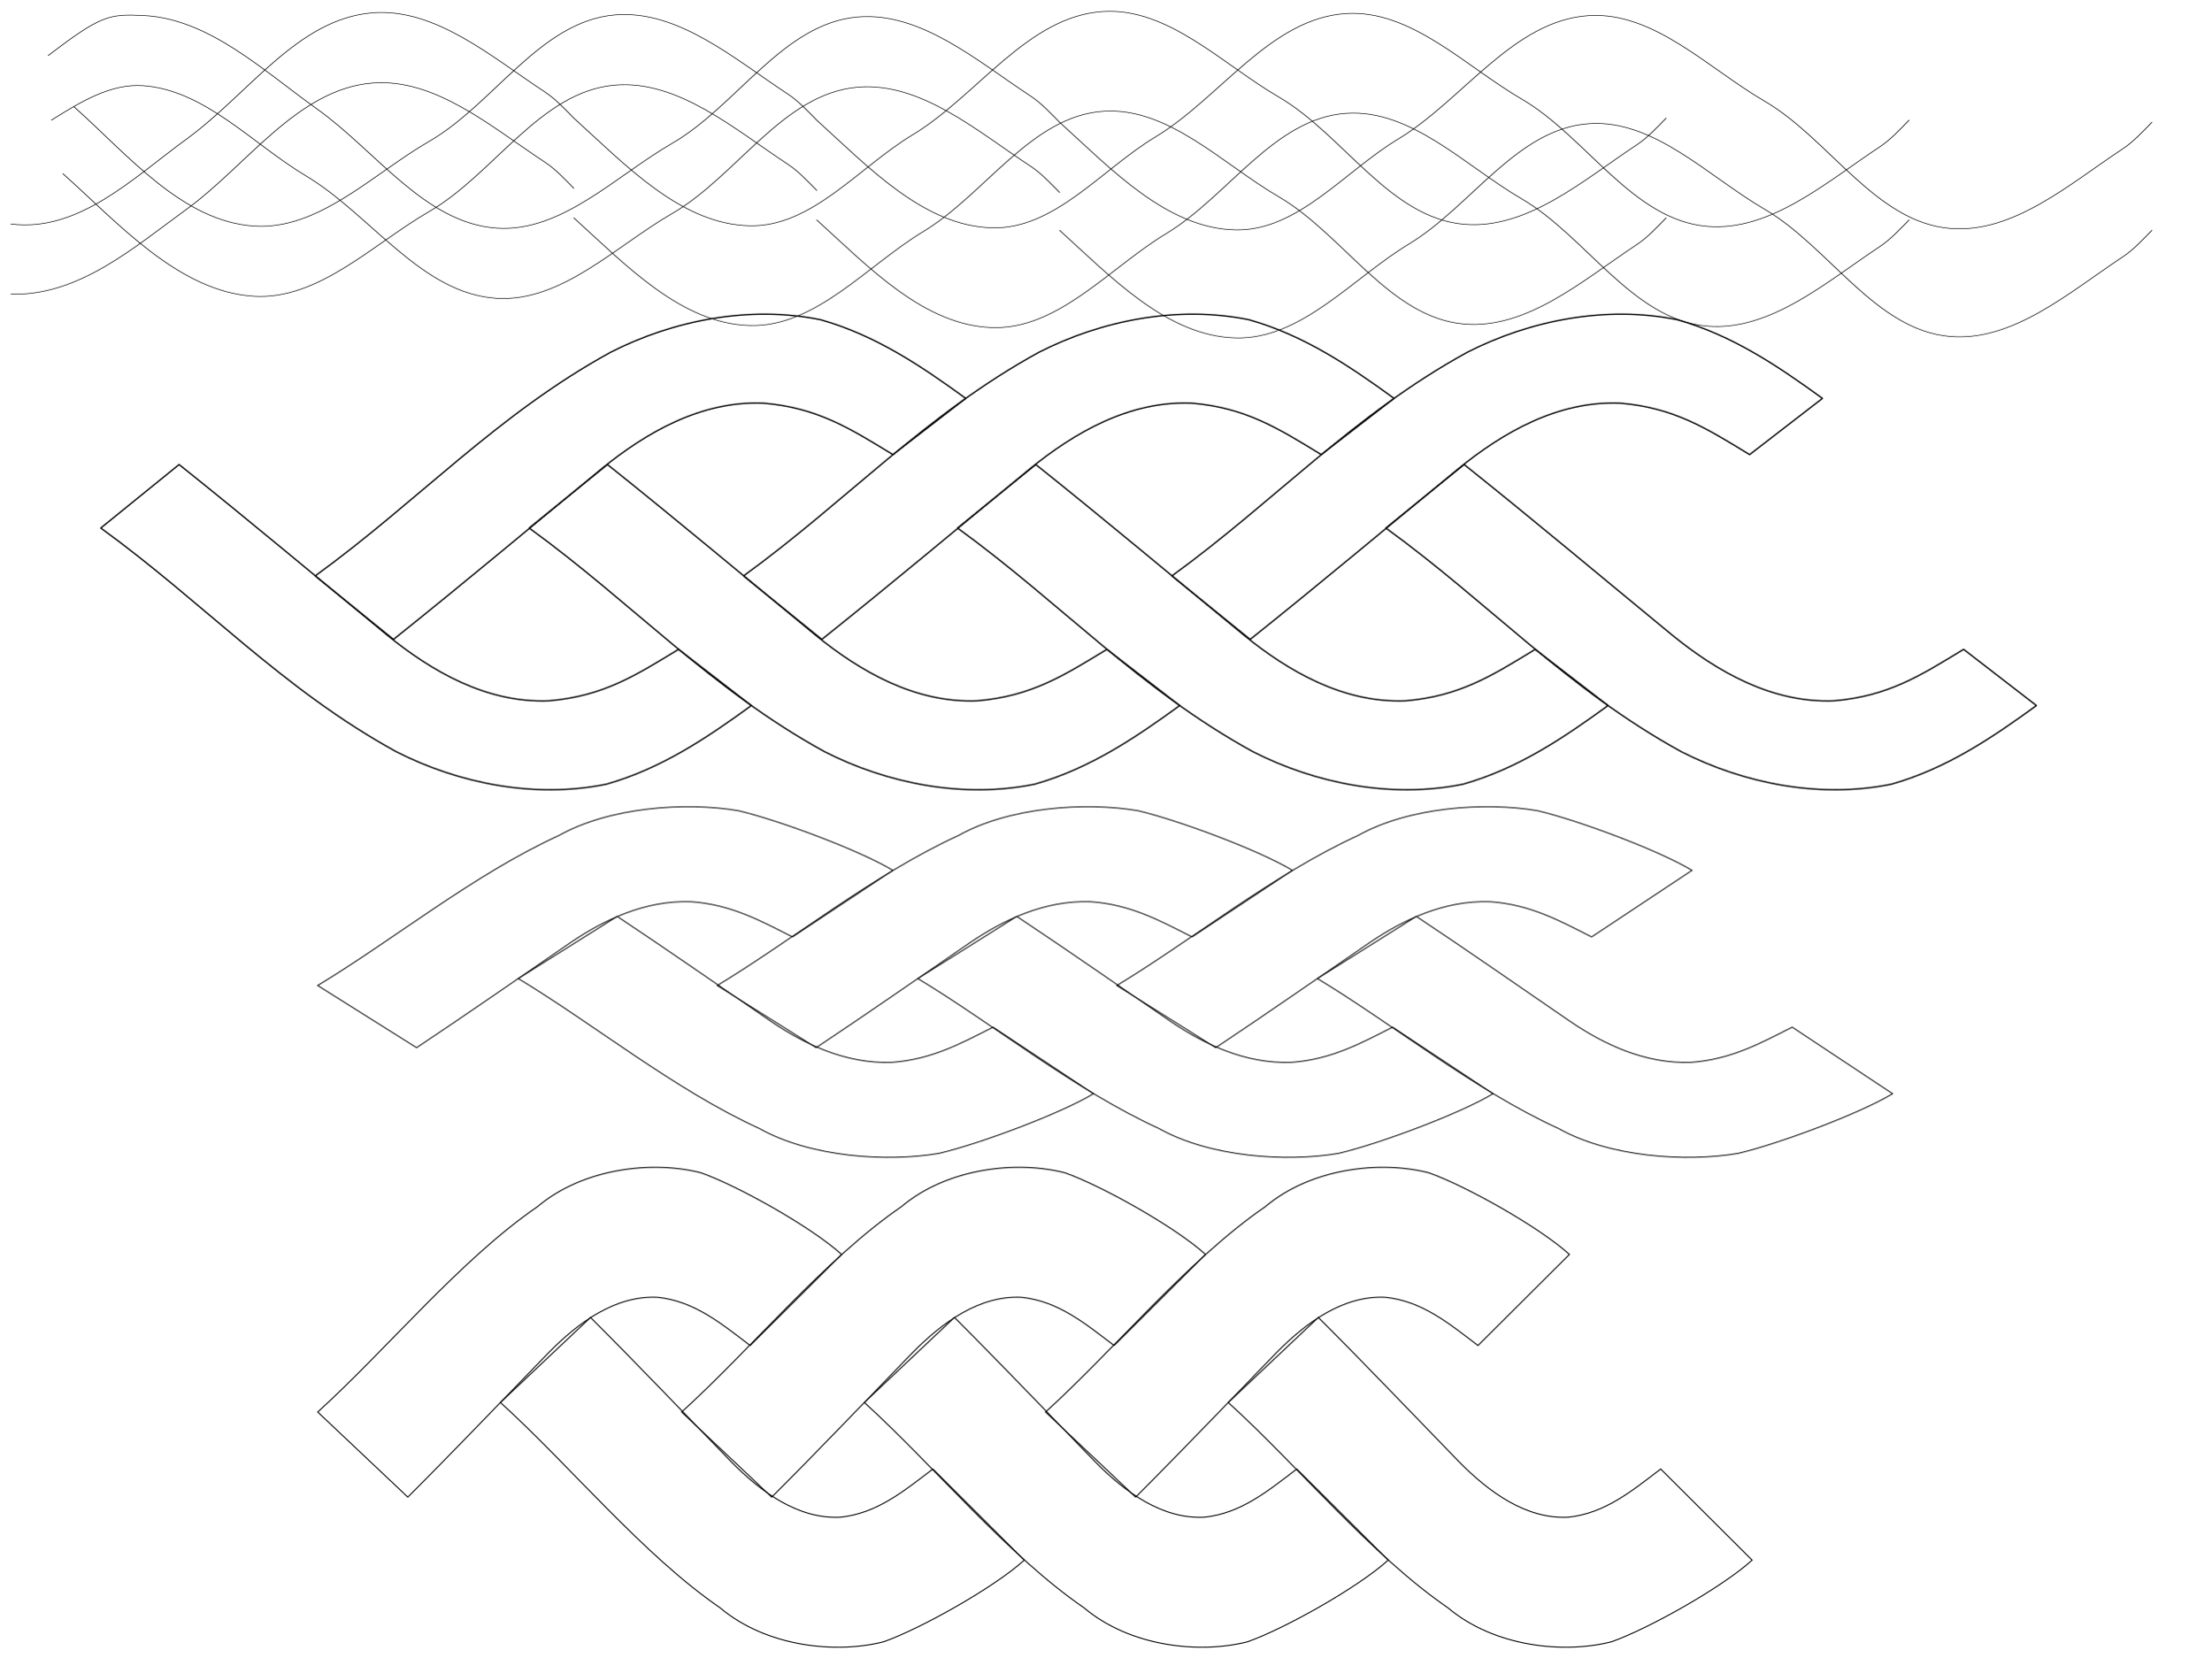
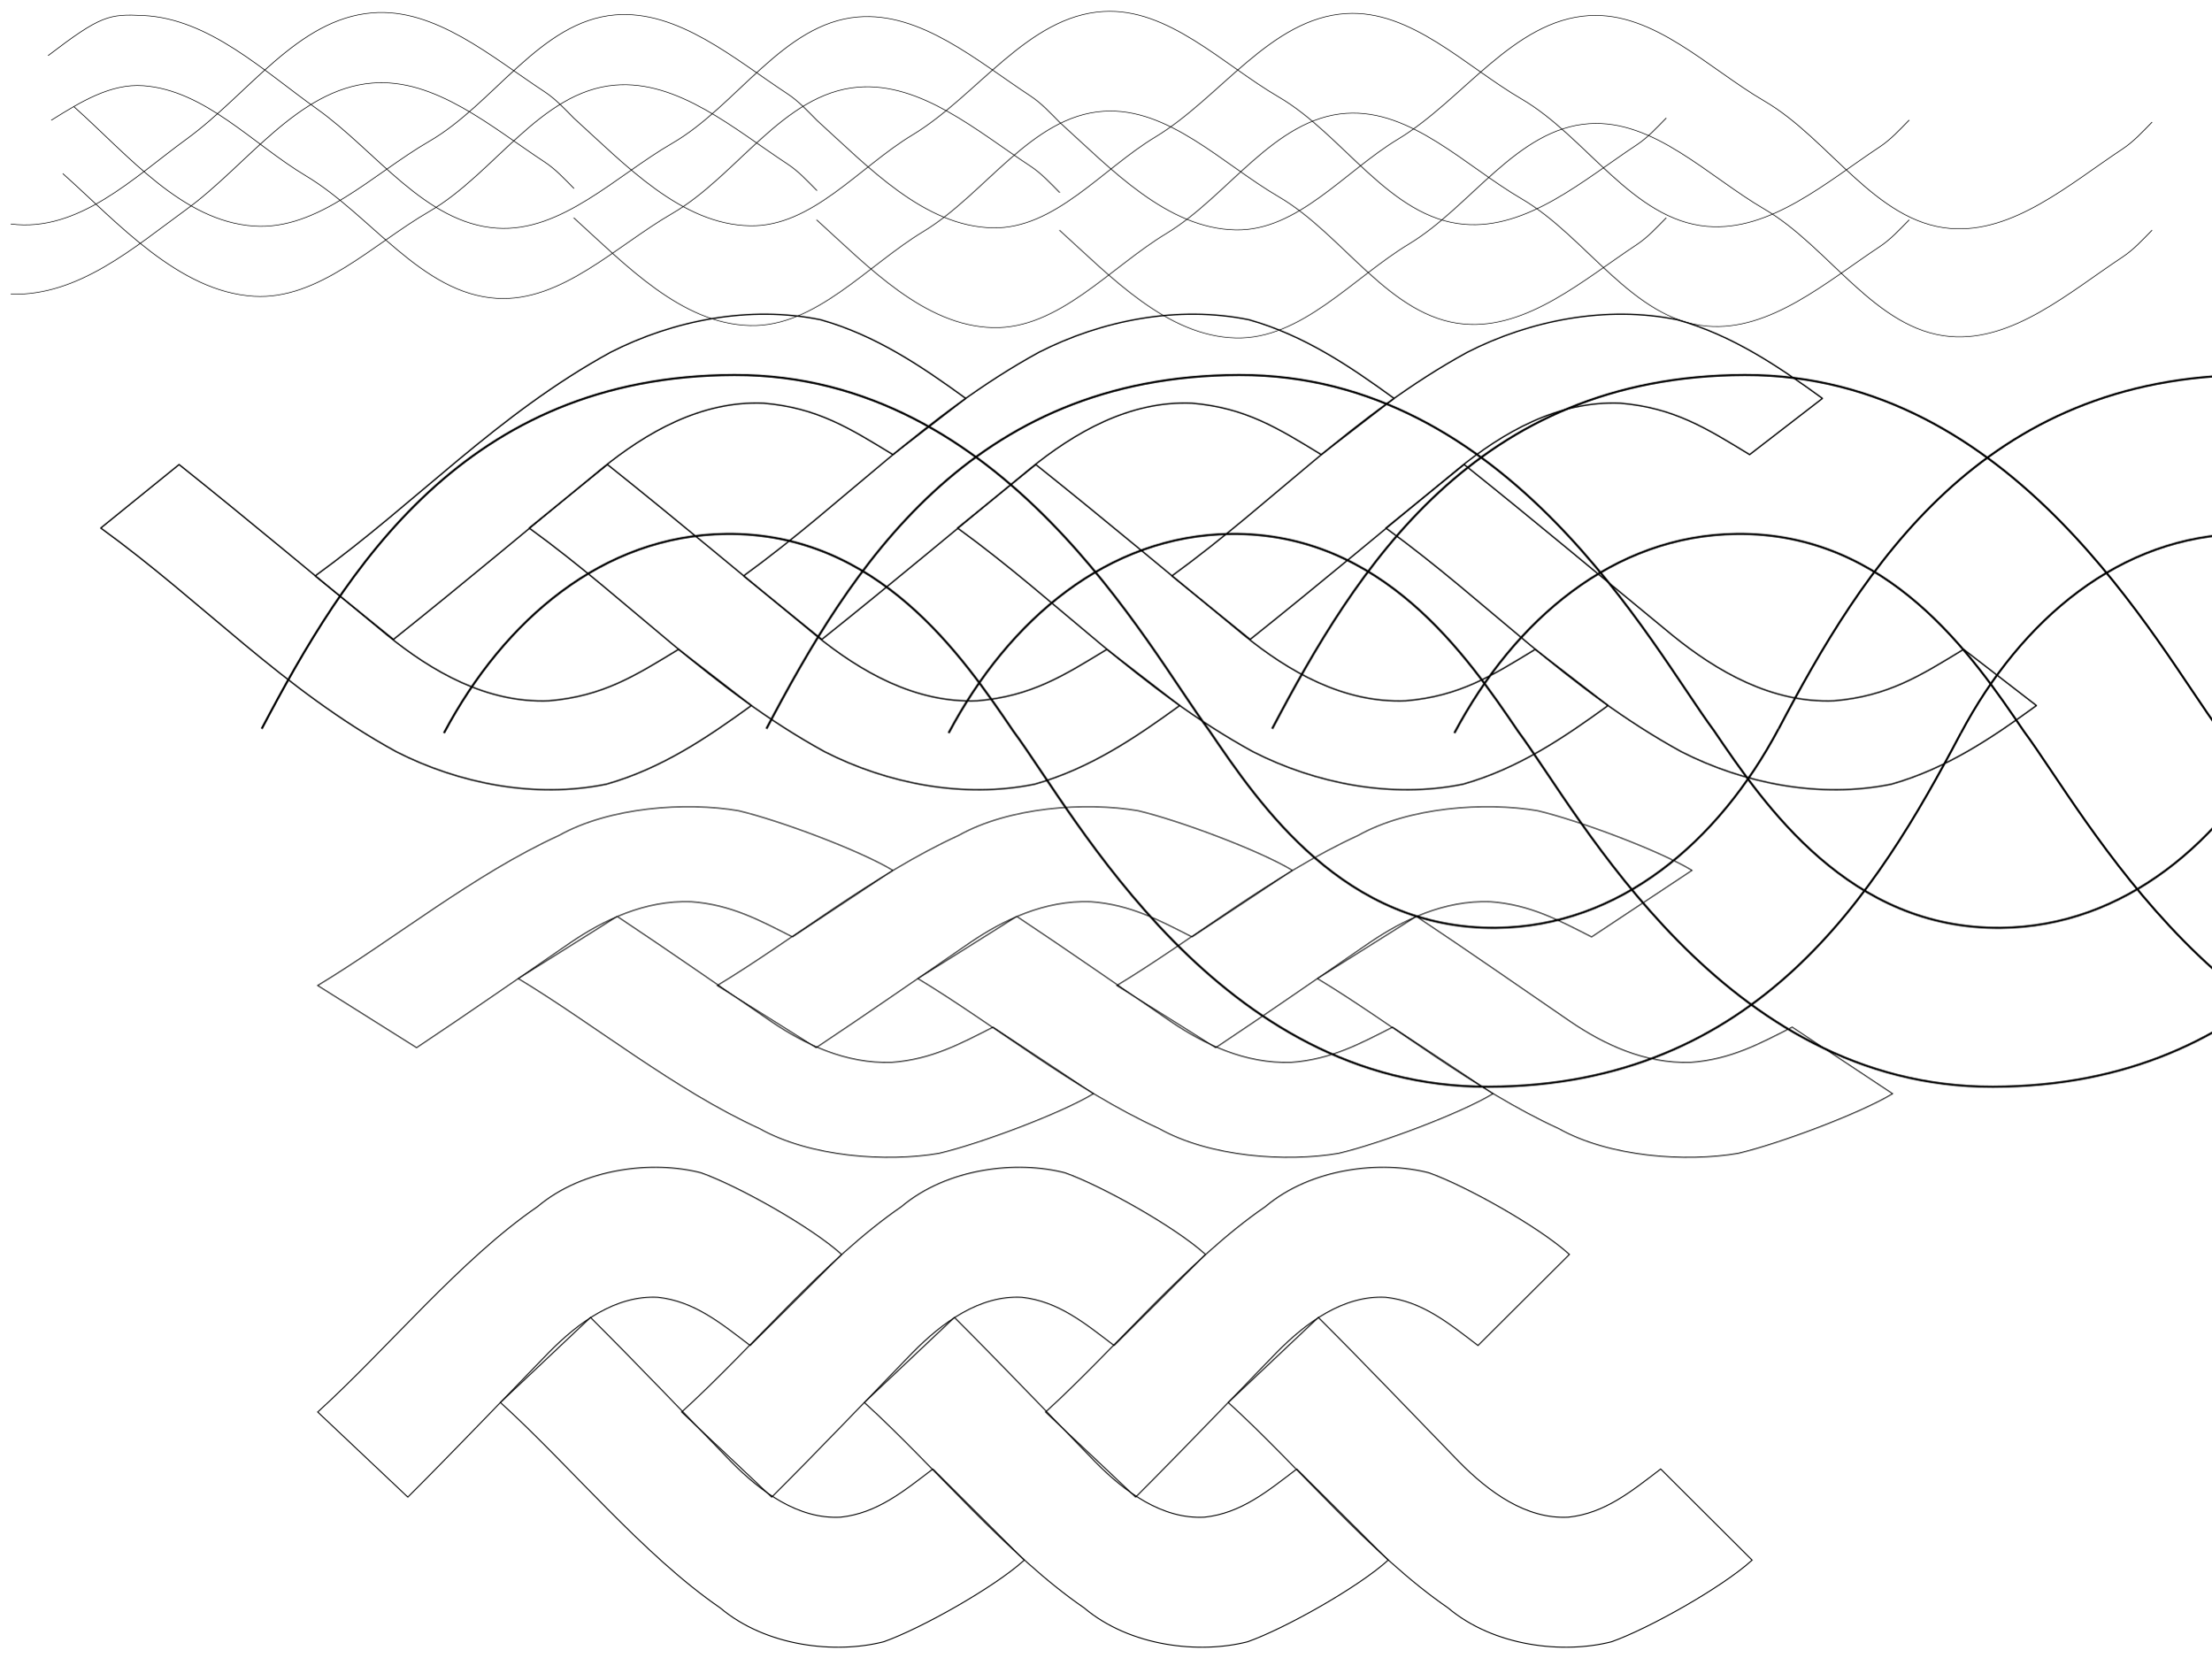
<svg xmlns="http://www.w3.org/2000/svg" xmlns:xlink="http://www.w3.org/1999/xlink" width="1066.667" height="800" viewBox="0 0 1000 750" id="svg2335" version="1.1">
  <defs id="defs2339">
    <circle id="gpDot" r="1" cx="0" cy="0" />
    <path id="gpPt0" style="stroke-width:0.133" d="M -1,0 H 1 M 0,-1 v 2" />
    <path id="gpPt1" style="stroke-width:0.133" d="M -1,-1 1,1 M 1,-1 -1,1" />
    <path id="gpPt2" style="stroke-width:0.133" d="M -1,0 H 1 M 0,-1 v 2 m -1,-2 2,2 m -2,0 2,-2" />
    <rect id="gpPt3" style="stroke-width:0.133" x="-1" y="-1" width="2" height="2" />
    <use xlink:href="#gpPt3" id="gpPt4" style="fill:currentColor;stroke:none" x="0" y="0" width="100%" height="100%" />
    <circle id="gpPt5" style="stroke-width:0.133" cx="0" cy="0" r="1" />
    <use xlink:href="#gpPt5" id="gpPt6" style="fill:currentColor;stroke:none" x="0" y="0" width="100%" height="100%" />
    <path id="gpPt7" style="stroke-width:0.133" d="m 0,-1.33 -1.33,2 h 2.66 z" />
    <use xlink:href="#gpPt7" id="gpPt8" style="fill:currentColor;stroke:none" x="0" y="0" width="100%" height="100%" />
    <use xlink:href="#gpPt7" id="gpPt9" transform="scale(-1)" x="0" y="0" width="100%" height="100%" />
    <use xlink:href="#gpPt9" id="gpPt10" style="fill:currentColor;stroke:none" x="0" y="0" width="100%" height="100%" />
    <use xlink:href="#gpPt3" id="gpPt11" transform="rotate(45)" x="0" y="0" width="100%" height="100%" />
    <use xlink:href="#gpPt11" id="gpPt12" style="fill:currentColor;stroke:none" x="0" y="0" width="100%" height="100%" />
    <circle r="1" id="gpDot-2" />
    <path d="M-1,0 h2 M0,-1 v2" style="stroke-width:0.133" id="gpPt0-9" />
    <path d="M-1,-1 L1,1 M1,-1 L-1,1" style="stroke-width:0.133" id="gpPt1-0" />
    <path d="M-1,0 L1,0 M0,-1 L0,1 M-1,-1 L1,1 M-1,1 L1,-1" style="stroke-width:0.133" id="gpPt2-0" />
    <rect height="2" width="2" y="-1" x="-1" style="stroke-width:0.133" id="gpPt3-0" />
    <use style="fill:currentColor; stroke:none" id="gpPt4-3" xlink:href="#gpPt3-0" />
    <circle r="1" cy="0" cx="0" style="stroke-width:0.133" id="gpPt5-3" />
    <use style="fill:currentColor; stroke:none" id="gpPt6-1" xlink:href="#gpPt5-3" />
    <path d="M0,-1.33 L-1.33,0.67 L1.33,0.67 z" style="stroke-width:0.133" id="gpPt7-4" />
    <use style="fill:currentColor; stroke:none" id="gpPt8-1" xlink:href="#gpPt7-4" />
    <use transform="rotate(180)" id="gpPt9-2" xlink:href="#gpPt7-4" />
    <use style="fill:currentColor; stroke:none" id="gpPt10-2" xlink:href="#gpPt9-2" />
    <use transform="rotate(45)" id="gpPt11-0" xlink:href="#gpPt3-0" />
    <use style="fill:currentColor; stroke:none" id="gpPt12-4" xlink:href="#gpPt11-0" />
  </defs>
  <g style="color:#000000;fill:none;stroke:currentColor;stroke-width:1" id="g2355" />
  <g style="color:#ff0000;fill:none;stroke:#0003ff;stroke-width:10;stroke-linecap:round;stroke-linejoin:round;stroke-miterlimit:4;stroke-dasharray:none;stroke-opacity:1" id="g2485" transform="matrix(1,0,0,0.744359,-1.880013,15.28617)" />
  <g transform="matrix(1,0,0,0.744359,4.633847,28.31389)" id="g4877" style="color:#ff0000;fill:none;stroke:#0003ff;stroke-width:10;stroke-linecap:round;stroke-linejoin:round;stroke-miterlimit:4;stroke-dasharray:none;stroke-opacity:1" />
  <g style="color:#ff0000;fill:none;stroke:#0003ff;stroke-width:10;stroke-linecap:round;stroke-linejoin:round;stroke-miterlimit:4;stroke-dasharray:none;stroke-opacity:1" id="g4887" transform="matrix(1,0,0,-0.7502492,519.161,846.0403)" />
  <g transform="matrix(1,0,0,-0.7502492,409.3003,845.1098)" id="g4892" style="color:#ff0000;fill:none;stroke:#0003ff;stroke-width:10;stroke-linecap:round;stroke-linejoin:round;stroke-miterlimit:4;stroke-dasharray:none;stroke-opacity:1" />
  <g style="color:#ff0000;fill:none;stroke:#0003ff;stroke-width:10;stroke-linecap:round;stroke-linejoin:round;stroke-miterlimit:4;stroke-dasharray:none;stroke-opacity:1" id="g4896" transform="matrix(1,0,0,-0.7502492,474.515,480.316)">
    <path id="path4894" style="stroke:#000000;stroke-width:0.364;stroke-linecap:round;stroke-linejoin:round;stroke-miterlimit:4;stroke-dasharray:none;stroke-opacity:1" d="m 498.722,566.492 c -4.223,-5.733 -8.293,-11.679 -13.28,-16.077 -23.873,-21.057 -49.473,-51.137 -77.997,-47.909 -33.83,3.829 -54.654,54.022 -83.992,76.798 -25.401,19.719 -49.929,53.86 -79.271,51.501 -34.225,-2.752 -57,-50.88 -86.375,-74.452 C 133.775,537.068 112.399,500.893 84.353,501.618 53.246,502.422 28.081,538.269 4.708,566.492 m 494.013,0 c -4.223,-5.733 -8.293,-11.679 -13.28,-16.077 -23.873,-21.057 -49.473,-51.137 -77.997,-47.909 -33.83,3.829 -54.654,54.022 -83.992,76.798 -25.401,19.719 -49.929,53.86 -79.271,51.501 -34.225,-2.752 -57,-50.88 -86.375,-74.452 C 133.775,537.068 112.399,500.893 84.353,501.618 53.246,502.422 28.081,538.269 4.708,566.492 m 0,-65.145 c 23.373,-28.223 48.542,-63.804 79.645,-64.874 29.742,-1.023 52.988,36.227 78.461,56.718 27.928,22.466 48.822,69.524 81.367,72.468 29.328,2.653 53.87,-31.782 79.271,-51.501 29.338,-22.776 50.162,-72.968 83.992,-76.798 28.524,-3.229 54.124,26.851 77.997,47.909 4.987,4.399 9.057,10.345 13.28,16.077 M 4.708,524.174 c -4.223,5.688 -8.299,11.591 -13.28,15.951 -23.894,20.918 -49.511,50.744 -77.997,47.532 -33.746,-3.804 -54.67,-53.608 -83.992,-76.195 -25.413,-19.575 -49.973,-53.443 -79.271,-51.096 -34.147,2.735 -57.007,50.486 -86.375,73.867 -24.037,19.137 -45.531,51.542 -73.453,54.305 -14.762,1.461 -28.426,-9.763 -41.588,-20.753 m -1.437,38.964 c 23.778,24.223 27.486,25.098 43.025,24.106 29.665,-1.894 54.261,-33.324 78.461,-56.273 26.758,-25.376 48.9,-68.974 81.367,-71.899 29.285,-2.639 53.858,31.521 79.271,51.096 29.322,22.586 50.246,72.39 83.992,76.195 28.486,3.211 54.102,-26.614 77.997,-47.532 4.981,-4.36 9.057,-10.264 13.28,-15.951 m 274.32,2.481 c -4.223,-5.733 -8.293,-11.679 -13.28,-16.077 -23.873,-21.057 -49.473,-51.137 -77.997,-47.909 -33.83,3.829 -54.654,54.022 -83.992,76.798 -25.401,19.719 -49.929,53.86 -79.271,51.501 -34.225,-2.752 -57,-50.88 -86.375,-74.452 -24.032,-19.284 -45.408,-55.459 -73.453,-54.734 -31.107,0.804 -56.272,36.651 -79.645,64.874 m 0,-60.147 c 23.373,-28.223 48.542,-63.804 79.645,-64.874 29.742,-1.023 52.988,36.227 78.461,56.718 27.928,22.466 48.822,69.524 81.367,72.468 29.328,2.653 53.87,-31.782 79.271,-51.501 29.338,-22.776 50.162,-72.968 83.992,-76.798 28.524,-3.229 54.124,26.851 77.997,47.909 4.987,4.399 9.057,10.345 13.28,16.077 m 0,60.147 c -4.223,-5.733 -8.293,-11.679 -13.28,-16.077 -23.873,-21.057 -49.473,-51.137 -77.997,-47.909 -33.83,3.829 -54.654,54.022 -83.992,76.798 -25.401,19.719 -49.929,53.86 -79.271,51.501 -34.225,-2.752 -57,-50.88 -86.375,-74.452 -24.032,-19.284 -45.408,-55.459 -73.453,-54.734 -31.107,0.804 -56.272,36.651 -79.645,64.874 m 0,-42.318 c -4.223,5.688 -8.299,11.591 -13.28,15.951 -23.894,20.918 -49.511,50.744 -77.997,47.532 -33.746,-3.804 -56.526,-49.587 -83.992,-76.195 -23.743,-23.001 -48.633,-52.208 -79.271,-51.096 m 0,42.318 c 30.639,-5.158 55.537,28.08 79.271,51.096 28.394,27.535 50.246,72.39 83.992,76.195 28.486,3.211 54.102,-26.614 77.997,-47.532 4.981,-4.36 9.057,-10.264 13.28,-15.951 m 603.874,-1.24 c -4.223,-5.733 -8.293,-11.679 -13.28,-16.077 -23.873,-21.057 -49.473,-51.137 -77.997,-47.909 -33.83,3.829 -54.654,54.022 -83.992,76.798 -25.401,19.719 -49.929,53.86 -79.271,51.501 -34.225,-2.752 -57,-50.88 -86.375,-74.452 -24.032,-19.284 -45.408,-55.459 -73.453,-54.734 -31.107,0.804 -56.272,36.651 -79.645,64.874 m 494.013,0 c -4.223,-5.733 -8.293,-11.679 -13.28,-16.077 -23.873,-21.057 -49.473,-51.137 -77.997,-47.909 -33.83,3.829 -54.654,54.022 -83.992,76.798 -25.401,19.719 -49.929,53.86 -79.271,51.501 -34.225,-2.752 -57,-50.88 -86.375,-74.452 -24.032,-19.284 -45.408,-55.459 -73.453,-54.734 -31.107,0.804 -56.272,36.651 -79.645,64.874 m 0,-60.147 c 23.373,-28.223 48.542,-63.804 79.645,-64.874 29.742,-1.023 52.988,36.227 78.461,56.718 27.928,22.466 48.822,69.524 81.367,72.468 29.328,2.653 53.87,-31.782 79.271,-51.501 29.338,-22.776 50.162,-72.968 83.992,-76.798 28.524,-3.229 54.124,26.851 77.997,47.909 4.987,4.399 9.057,10.345 13.28,16.077 m -494.013,17.829 c -4.223,5.688 -8.299,11.591 -13.28,15.951 -23.894,20.918 -49.511,50.744 -77.997,47.532 -33.746,-3.804 -54.67,-53.608 -83.992,-76.195 -25.413,-19.575 -49.973,-53.443 -79.271,-51.096 -34.147,2.735 -61.881,44.783 -86.375,73.867 m 5.008,40.349 c 24.494,-29.084 48.9,-68.974 81.367,-71.899 29.285,-2.639 53.858,31.521 79.271,51.096 29.322,22.586 50.246,72.39 83.992,76.195 28.486,3.211 54.102,-26.614 77.997,-47.532 4.981,-4.36 9.057,-10.264 13.28,-15.951" />
  </g>
  <text style="color:#000000;font-size:18.75px;font-family:'Times New Roman';text-anchor:end;fill:#000000;stroke:none;stroke-width:0.938" id="text2367" x="18.327" y="738.09" />
  <text style="color:#000000;font-size:18.75px;font-family:'Times New Roman';text-anchor:end;fill:#000000;stroke:none;stroke-width:0.938" id="text2379" x="18.327" y="521.527" />
  <text style="color:#000000;font-size:18.75px;font-family:'Times New Roman';text-anchor:end;fill:#000000;stroke:none;stroke-width:0.938" id="text2391" x="18.327" y="304.965" />
  <text style="color:#000000;font-size:18.75px;font-family:'Times New Roman';text-anchor:middle;fill:#000000;stroke:none;stroke-width:0.938" id="text2403" x="30.515" y="874.965" />
  <text style="color:#000000;font-size:18.75px;font-family:'Times New Roman';text-anchor:middle;fill:#000000;stroke:none;stroke-width:0.938" id="text2415" x="173.952" y="874.965" />
  <text style="color:#000000;font-size:18.75px;font-family:'Times New Roman';text-anchor:middle;fill:#000000;stroke:none;stroke-width:0.938" id="text2427" x="317.39" y="874.965" />
  <text style="color:#000000;font-size:18.75px;font-family:'Times New Roman';text-anchor:middle;fill:#000000;stroke:none;stroke-width:0.938" id="text2439" x="460.827" y="874.965" />
  <text style="color:#000000;font-size:18.75px;font-family:'Times New Roman';text-anchor:middle;fill:#000000;stroke:none;stroke-width:0.938" id="text2451" x="604.265" y="874.965" />
  <text style="color:#000000;font-size:18.75px;font-family:'Times New Roman';text-anchor:middle;fill:#000000;stroke:none;stroke-width:0.938" id="text2463" x="747.702" y="874.965" />
  <path style="color:#000000;fill:none;stroke:#000000;stroke-width:0.938" id="path2471" d="m 891.14,840.277 m 0,-650.625" />
  <text style="color:#000000;font-size:18.75px;font-family:'Times New Roman';text-anchor:middle;fill:#000000;stroke:none;stroke-width:0.938" id="text2475" x="891.14" y="874.965" />
  <path id="path5287" d="m 306.88,293.723 c -19.704,12.01 -34.143,21.166 -58.484,23.273 -28.281,1.2 -53.254,-13.405 -73.322,-29.723 -31.325,-25.75 -62.335,-51.81 -94.084,-77.149 l -35.416,28.723 c 46.642,33.834 82.087,72.902 133.647,101.193 28.377,14.458 62.816,21.273 95,14.688 24.937,-7.059 45.515,-20.987 65.596,-35.576 z" style="color:#ff0000;fill:none;stroke:#000000;stroke-width:0.593;stroke-linecap:round;stroke-linejoin:round;stroke-miterlimit:4;stroke-dasharray:none;stroke-opacity:1" />
  <path style="color:#ff0000;fill:none;stroke:#000000;stroke-width:0.593;stroke-linecap:round;stroke-linejoin:round;stroke-miterlimit:4;stroke-dasharray:none;stroke-opacity:1" d="m 500.611,293.723 c -19.704,12.01 -34.143,21.166 -58.484,23.273 -28.281,1.2 -53.254,-13.405 -73.322,-29.723 -31.325,-25.75 -62.335,-51.81 -94.084,-77.149 l -35.416,28.723 c 46.642,33.834 82.087,72.902 133.647,101.193 28.377,14.458 62.816,21.273 95,14.688 24.937,-7.059 45.515,-20.987 65.596,-35.576 z" id="path5295" />
  <path id="path5297" d="m 694.342,293.723 c -19.704,12.01 -34.143,21.166 -58.484,23.273 -28.281,1.2 -53.254,-13.405 -73.322,-29.723 -31.325,-25.75 -62.335,-51.81 -94.084,-77.149 l -35.416,28.723 c 46.642,33.834 82.087,72.902 133.647,101.193 28.377,14.458 62.816,21.273 95,14.688 24.937,-7.059 45.515,-20.987 65.596,-35.576 z" style="color:#ff0000;fill:none;stroke:#000000;stroke-width:0.593;stroke-linecap:round;stroke-linejoin:round;stroke-miterlimit:4;stroke-dasharray:none;stroke-opacity:1" />
  <path style="color:#ff0000;fill:none;stroke:#000000;stroke-width:0.593;stroke-linecap:round;stroke-linejoin:round;stroke-miterlimit:4;stroke-dasharray:none;stroke-opacity:1" d="m 403.833,205.632 c -19.704,-12.01 -34.143,-21.166 -58.484,-23.273 -28.281,-1.2 -53.254,13.405 -73.322,29.723 -31.325,25.75 -62.335,51.81 -94.084,77.149 l -35.416,-28.723 c 46.642,-33.834 82.087,-72.902 133.647,-101.193 28.377,-14.458 62.816,-21.273 95,-14.688 24.937,7.059 45.515,20.987 65.596,35.576 z" id="path5299" />
  <path id="path5301" d="m 597.564,205.632 c -19.704,-12.01 -34.143,-21.166 -58.484,-23.273 -28.281,-1.2 -53.254,13.405 -73.322,29.723 -31.325,25.75 -62.335,51.81 -94.084,77.149 l -35.416,-28.723 c 46.642,-33.834 82.087,-72.902 133.647,-101.193 28.377,-14.458 62.816,-21.273 95,-14.688 24.937,7.059 45.515,20.987 65.596,35.576 z" style="color:#ff0000;fill:none;stroke:#000000;stroke-width:0.593;stroke-linecap:round;stroke-linejoin:round;stroke-miterlimit:4;stroke-dasharray:none;stroke-opacity:1" />
  <path style="color:#ff0000;fill:none;stroke:#000000;stroke-width:0.593;stroke-linecap:round;stroke-linejoin:round;stroke-miterlimit:4;stroke-dasharray:none;stroke-opacity:1" d="m 791.295,205.632 c -19.704,-12.01 -34.143,-21.166 -58.484,-23.273 -28.281,-1.2 -53.254,13.405 -73.322,29.723 -31.325,25.75 -62.335,51.81 -94.084,77.149 l -35.416,-28.723 c 46.642,-33.834 82.087,-72.902 133.647,-101.193 28.377,-14.458 62.816,-21.273 95,-14.688 24.937,7.059 45.515,20.987 65.596,35.576 z" id="path5303" />
  <path style="color:#ff0000;fill:none;stroke:#000000;stroke-width:0.593;stroke-linecap:round;stroke-linejoin:round;stroke-miterlimit:4;stroke-dasharray:none;stroke-opacity:1" d="m 888.073,293.723 c -19.704,12.01 -34.143,21.166 -58.484,23.273 -28.281,1.2 -53.254,-13.405 -73.322,-29.723 -31.325,-25.75 -62.335,-51.81 -94.084,-77.149 l -35.416,28.723 c 46.642,33.834 82.087,72.902 133.647,101.193 28.377,14.458 62.816,21.273 95,14.688 24.937,-7.059 45.515,-20.987 65.596,-35.576 z" id="path5305" />
  <path style="color:#ff0000;fill:none;stroke:#000000;stroke-width:0.402;stroke-linecap:round;stroke-linejoin:miter;stroke-miterlimit:4;stroke-dasharray:none;stroke-opacity:1" d="m 358.407,423.826 c -14.62,-7.42 -27.743,-14.624 -45.803,-15.926 -20.984,-0.741 -39.513,8.282 -54.402,18.363 -23.242,15.909 -46.251,32.009 -69.808,47.664 l -44.735,-28.122 c 34.607,-20.903 70.834,-50.379 109.09,-67.857 22.909,-12.861 57.363,-15.286 81.243,-11.217 18.502,4.361 54.91,17.967 69.81,26.98 z" id="path5343" />
  <path id="path5349" d="m 539.123,423.826 c -14.62,-7.42 -27.743,-14.624 -45.803,-15.926 -20.984,-0.741 -39.513,8.282 -54.402,18.363 -23.242,15.909 -46.251,32.009 -69.808,47.664 l -44.735,-28.122 c 34.607,-20.903 70.834,-50.379 109.09,-67.857 22.909,-12.861 57.363,-15.286 81.243,-11.217 18.502,4.361 54.91,17.967 69.81,26.98 z" style="color:#ff0000;fill:none;stroke:#000000;stroke-width:0.402;stroke-linecap:round;stroke-linejoin:miter;stroke-miterlimit:4;stroke-dasharray:none;stroke-opacity:1" />
  <path style="color:#ff0000;fill:none;stroke:#000000;stroke-width:0.402;stroke-linecap:round;stroke-linejoin:miter;stroke-miterlimit:4;stroke-dasharray:none;stroke-opacity:1" d="m 719.839,423.826 c -14.62,-7.42 -27.743,-14.624 -45.803,-15.926 -20.984,-0.741 -39.513,8.282 -54.402,18.363 -23.242,15.909 -46.251,32.009 -69.808,47.664 l -44.735,-28.122 c 34.607,-20.903 70.834,-50.379 109.09,-67.857 22.909,-12.861 57.363,-15.286 81.243,-11.217 18.502,4.361 54.91,17.967 69.81,26.98 z" id="path5351" />
  <path id="path5353" d="m 449.134,464.639 c -14.62,7.42 -27.743,14.624 -45.803,15.926 -20.984,0.741 -39.513,-8.282 -54.402,-18.363 -23.242,-15.909 -46.251,-32.009 -69.808,-47.664 l -44.735,28.122 c 34.607,20.903 70.834,50.379 109.09,67.857 22.909,12.861 57.363,15.286 81.243,11.217 18.502,-4.361 54.91,-17.967 69.81,-26.98 z" style="color:#ff0000;fill:none;stroke:#000000;stroke-width:0.402;stroke-linecap:round;stroke-linejoin:miter;stroke-miterlimit:4;stroke-dasharray:none;stroke-opacity:1" />
  <path style="color:#ff0000;fill:none;stroke:#000000;stroke-width:0.402;stroke-linecap:round;stroke-linejoin:miter;stroke-miterlimit:4;stroke-dasharray:none;stroke-opacity:1" d="m 629.85,464.639 c -14.62,7.42 -27.743,14.624 -45.803,15.926 -20.984,0.741 -39.513,-8.282 -54.402,-18.363 -23.242,-15.909 -46.251,-32.009 -69.808,-47.664 l -44.735,28.122 c 34.607,20.903 70.834,50.379 109.09,67.857 22.909,12.861 57.363,15.286 81.243,11.217 18.502,-4.361 54.91,-17.967 69.81,-26.98 z" id="path5355" />
  <path id="path5357" d="m 810.566,464.639 c -14.62,7.42 -27.743,14.624 -45.803,15.926 -20.984,0.741 -39.513,-8.282 -54.402,-18.363 -23.242,-15.909 -46.251,-32.009 -69.808,-47.664 l -44.735,28.122 c 34.607,20.903 70.834,50.379 109.09,67.857 22.909,12.861 57.363,15.286 81.243,11.217 18.502,-4.361 54.91,-17.967 69.81,-26.98 z" style="color:#ff0000;fill:none;stroke:#000000;stroke-width:0.402;stroke-linecap:round;stroke-linejoin:miter;stroke-miterlimit:4;stroke-dasharray:none;stroke-opacity:1" />
  <path id="path5359" d="m 339.269,608.664 c -13.315,-10.155 -25.268,-20.013 -41.716,-21.795 -19.111,-1.014 -35.987,11.334 -49.548,25.131 -21.168,21.772 -42.124,43.806 -63.579,65.231 L 143.681,638.744 c 31.519,-28.607 64.514,-68.947 99.356,-92.867 20.865,-17.601 52.245,-20.919 73.994,-15.352 16.851,5.968 50.011,24.588 63.581,36.924 z" style="color:#ff0000;fill:none;stroke:#000000;stroke-width:0.448;stroke-linecap:round;stroke-linejoin:miter;stroke-miterlimit:4;stroke-dasharray:none;stroke-opacity:1" />
  <path style="color:#ff0000;fill:none;stroke:#000000;stroke-width:0.448;stroke-linecap:round;stroke-linejoin:miter;stroke-miterlimit:4;stroke-dasharray:none;stroke-opacity:1" d="m 503.861,608.664 c -13.315,-10.155 -25.268,-20.013 -41.716,-21.795 -19.111,-1.014 -35.987,11.334 -49.548,25.131 -21.168,21.772 -42.124,43.806 -63.579,65.231 L 308.273,638.744 c 31.519,-28.607 64.514,-68.947 99.356,-92.867 20.865,-17.601 52.245,-20.919 73.994,-15.352 16.851,5.968 50.011,24.588 63.581,36.924 z" id="path5361" />
  <path id="path5363" d="m 668.453,608.664 c -13.315,-10.155 -25.268,-20.013 -41.716,-21.795 -19.111,-1.014 -35.987,11.334 -49.548,25.131 -21.168,21.772 -42.124,43.806 -63.579,65.231 L 472.865,638.744 c 31.519,-28.607 64.514,-68.947 99.356,-92.867 20.865,-17.601 52.245,-20.919 73.994,-15.352 16.851,5.968 50.011,24.588 63.581,36.924 z" style="color:#ff0000;fill:none;stroke:#000000;stroke-width:0.448;stroke-linecap:round;stroke-linejoin:miter;stroke-miterlimit:4;stroke-dasharray:none;stroke-opacity:1" />
  <path style="color:#ff0000;fill:none;stroke:#000000;stroke-width:0.448;stroke-linecap:round;stroke-linejoin:miter;stroke-miterlimit:4;stroke-dasharray:none;stroke-opacity:1" d="m 421.901,664.518 c -13.315,10.155 -25.268,20.013 -41.716,21.795 -19.111,1.014 -35.987,-11.334 -49.548,-25.131 -21.168,-21.772 -42.124,-43.806 -63.579,-65.231 l -40.744,38.487 c 31.519,28.607 64.514,68.947 99.356,92.867 20.865,17.601 52.245,20.919 73.994,15.352 16.851,-5.968 50.011,-24.588 63.581,-36.924 z" id="path5365" />
  <path id="path5367" d="m 586.492,664.518 c -13.315,10.155 -25.268,20.013 -41.716,21.795 -19.111,1.014 -35.987,-11.334 -49.548,-25.131 -21.168,-21.772 -42.124,-43.806 -63.579,-65.231 l -40.744,38.487 c 31.519,28.607 64.514,68.947 99.356,92.867 20.865,17.601 52.245,20.919 73.994,15.352 16.851,-5.968 50.011,-24.588 63.581,-36.924 z" style="color:#ff0000;fill:none;stroke:#000000;stroke-width:0.448;stroke-linecap:round;stroke-linejoin:miter;stroke-miterlimit:4;stroke-dasharray:none;stroke-opacity:1" />
  <path style="color:#ff0000;fill:none;stroke:#000000;stroke-width:0.448;stroke-linecap:round;stroke-linejoin:miter;stroke-miterlimit:4;stroke-dasharray:none;stroke-opacity:1" d="m 751.084,664.518 c -13.315,10.155 -25.268,20.013 -41.716,21.795 -19.111,1.014 -35.987,-11.334 -49.548,-25.131 -21.168,-21.772 -42.124,-43.806 -63.579,-65.231 l -40.744,38.487 c 31.519,28.607 64.514,68.947 99.356,92.867 20.865,17.601 52.245,20.919 73.994,15.352 16.851,-5.968 50.011,-24.588 63.581,-36.924 z" id="path5369" />
+   <path style="fill:none;stroke:#000000;stroke-width:0.938px;stroke-linecap:butt;stroke-linejoin:miter;stroke-opacity:1" d="m 1246.941,120.939 1.521,373.467" id="path44" />
+   <g id="g45">
+     <g id="g5">
+       <path style="fill:none;stroke:#000000;stroke-width:0.938px;stroke-linecap:butt;stroke-linejoin:miter;stroke-opacity:1" d="m 1032.712,329.637 c 38.03,-72.215 91.819,-159.722 213.76,-160.02 121.941,-0.298 186.711,123.015 214.786,160.878 23.114,34.031 61.206,89.933 129.798,89.218 55.658,-0.58 100.456,-38.767 127.713,-90.076" id="path4" />
+       <use x="0" y="0" xlink:href="#path4" id="use5" transform="rotate(180,1416.945,330.6117)" />
+     </g>
+     <use x="0" y="0" xlink:href="#g5" id="use44" transform="translate(685.9929)" />
+     <use x="0" y="0" xlink:href="#g5" id="use45" transform="translate(-686.0928)" />
+   </g>
+   <use x="0" y="0" xlink:href="#g45" id="use46" transform="translate(228.75)" />
+   <use x="0" y="0" xlink:href="#g45" id="use47" transform="translate(-228.2523)" />
</svg>
